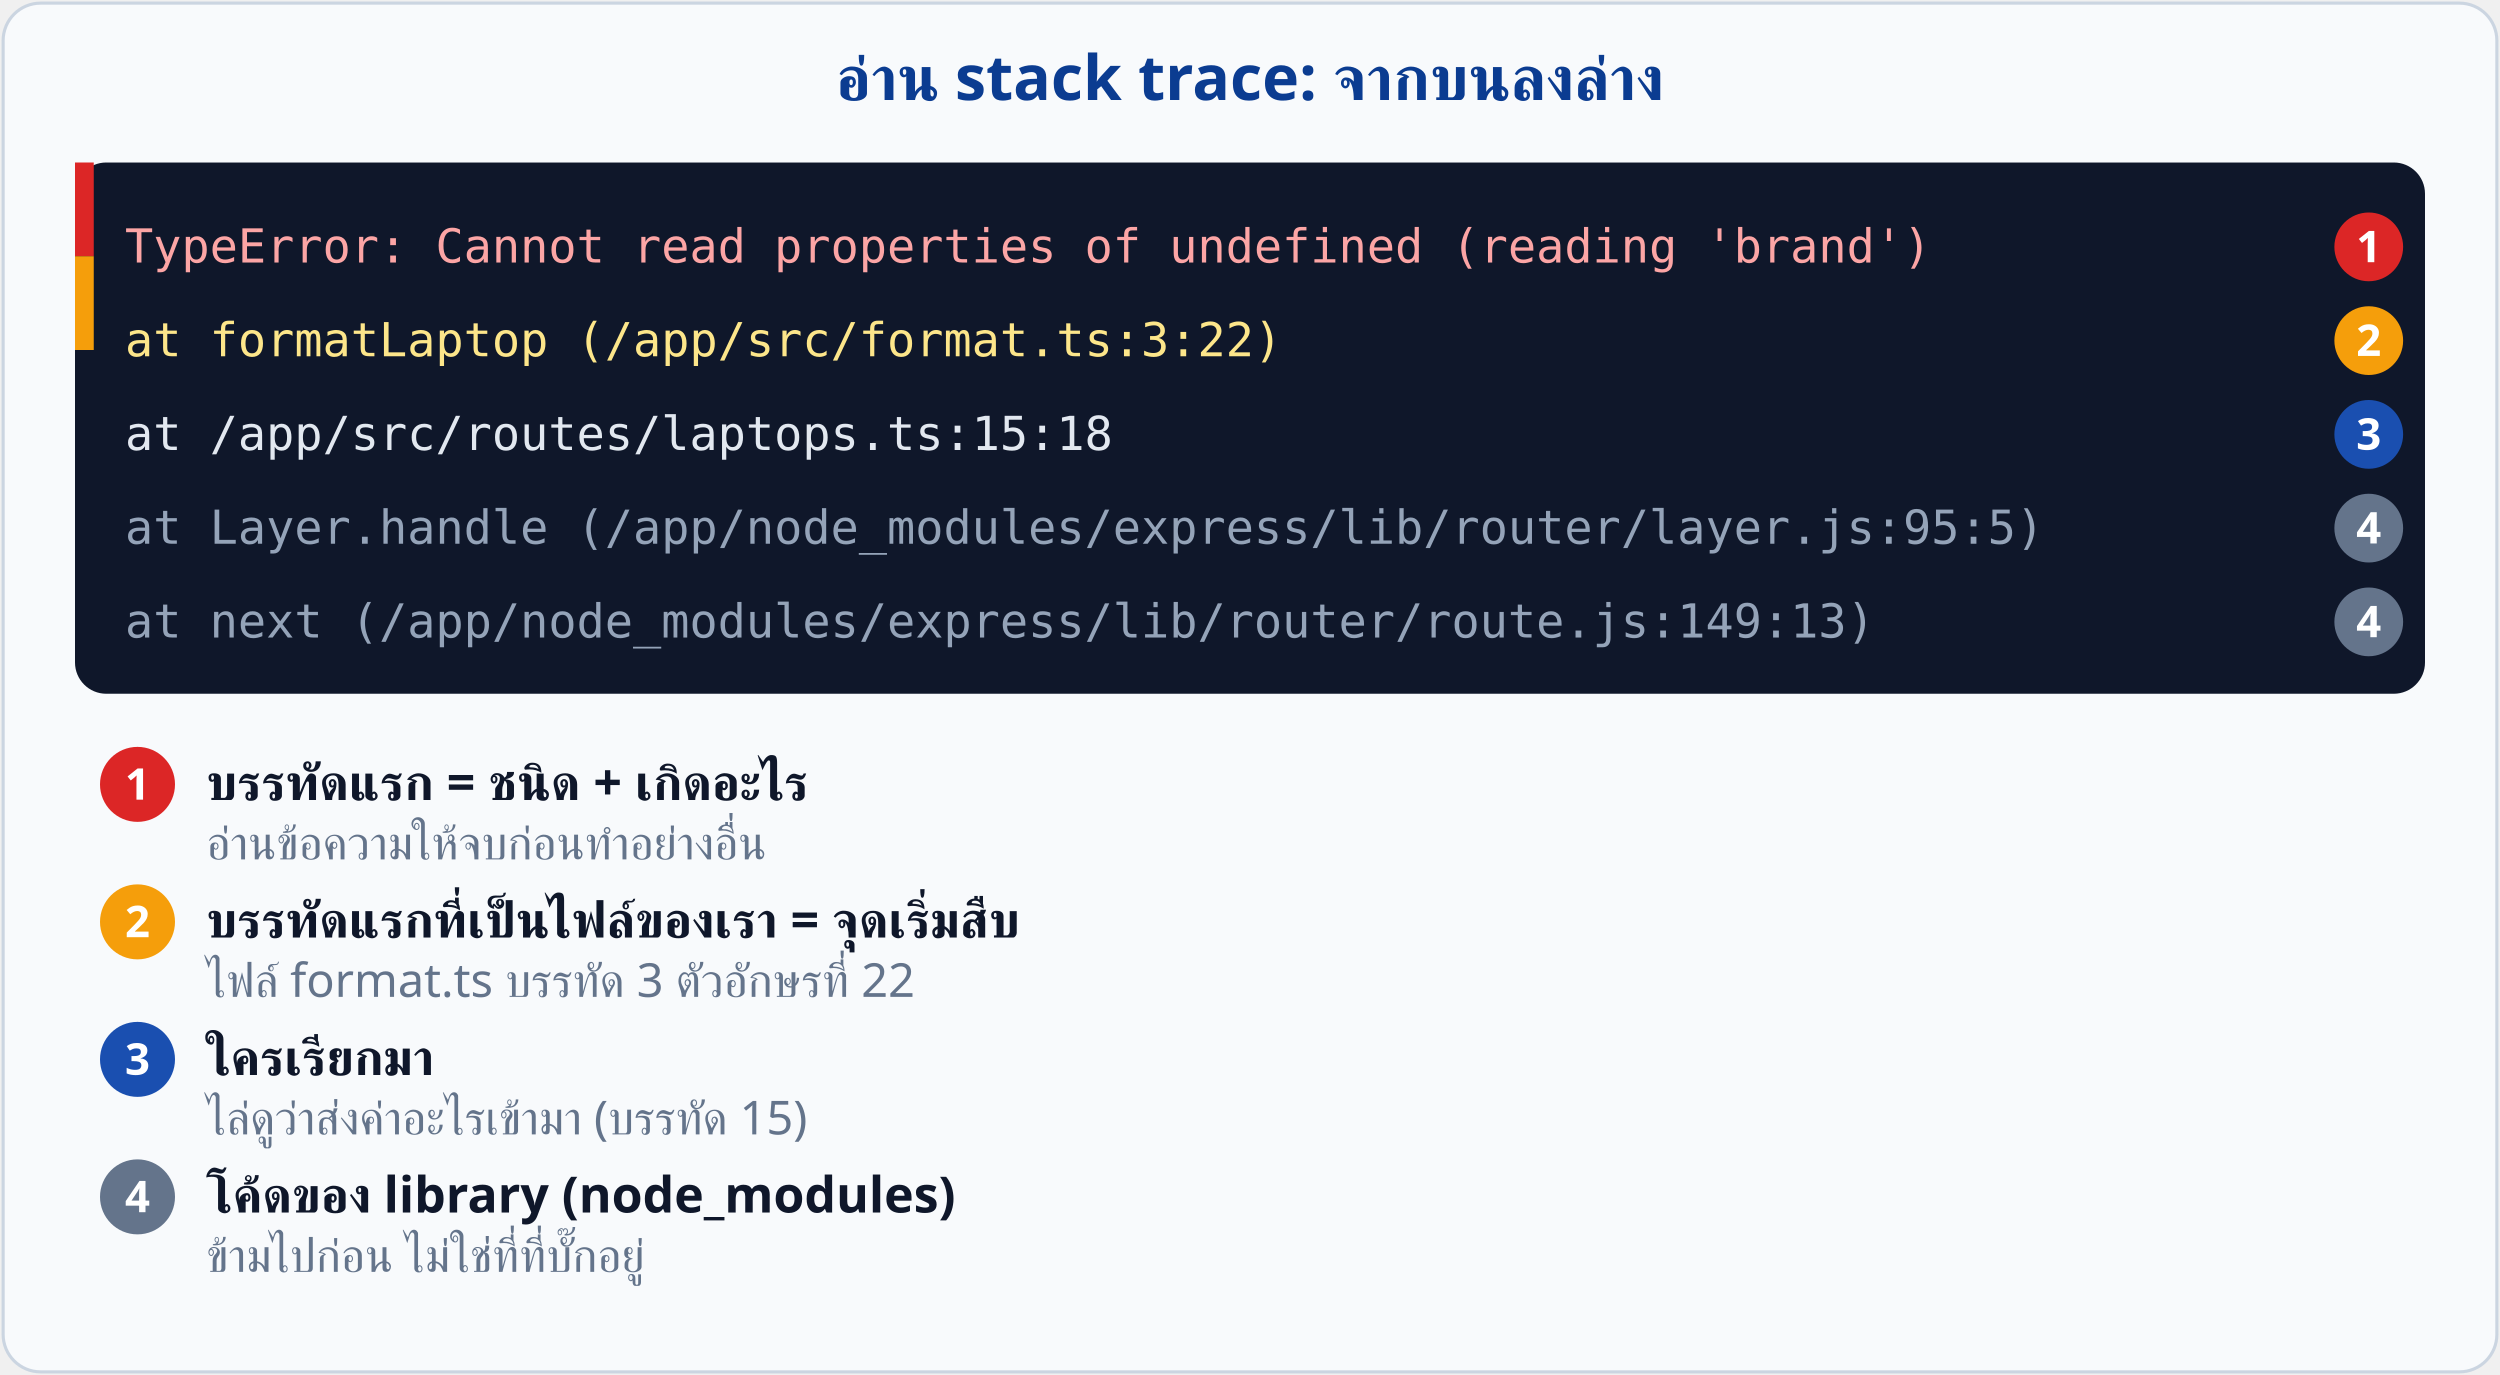
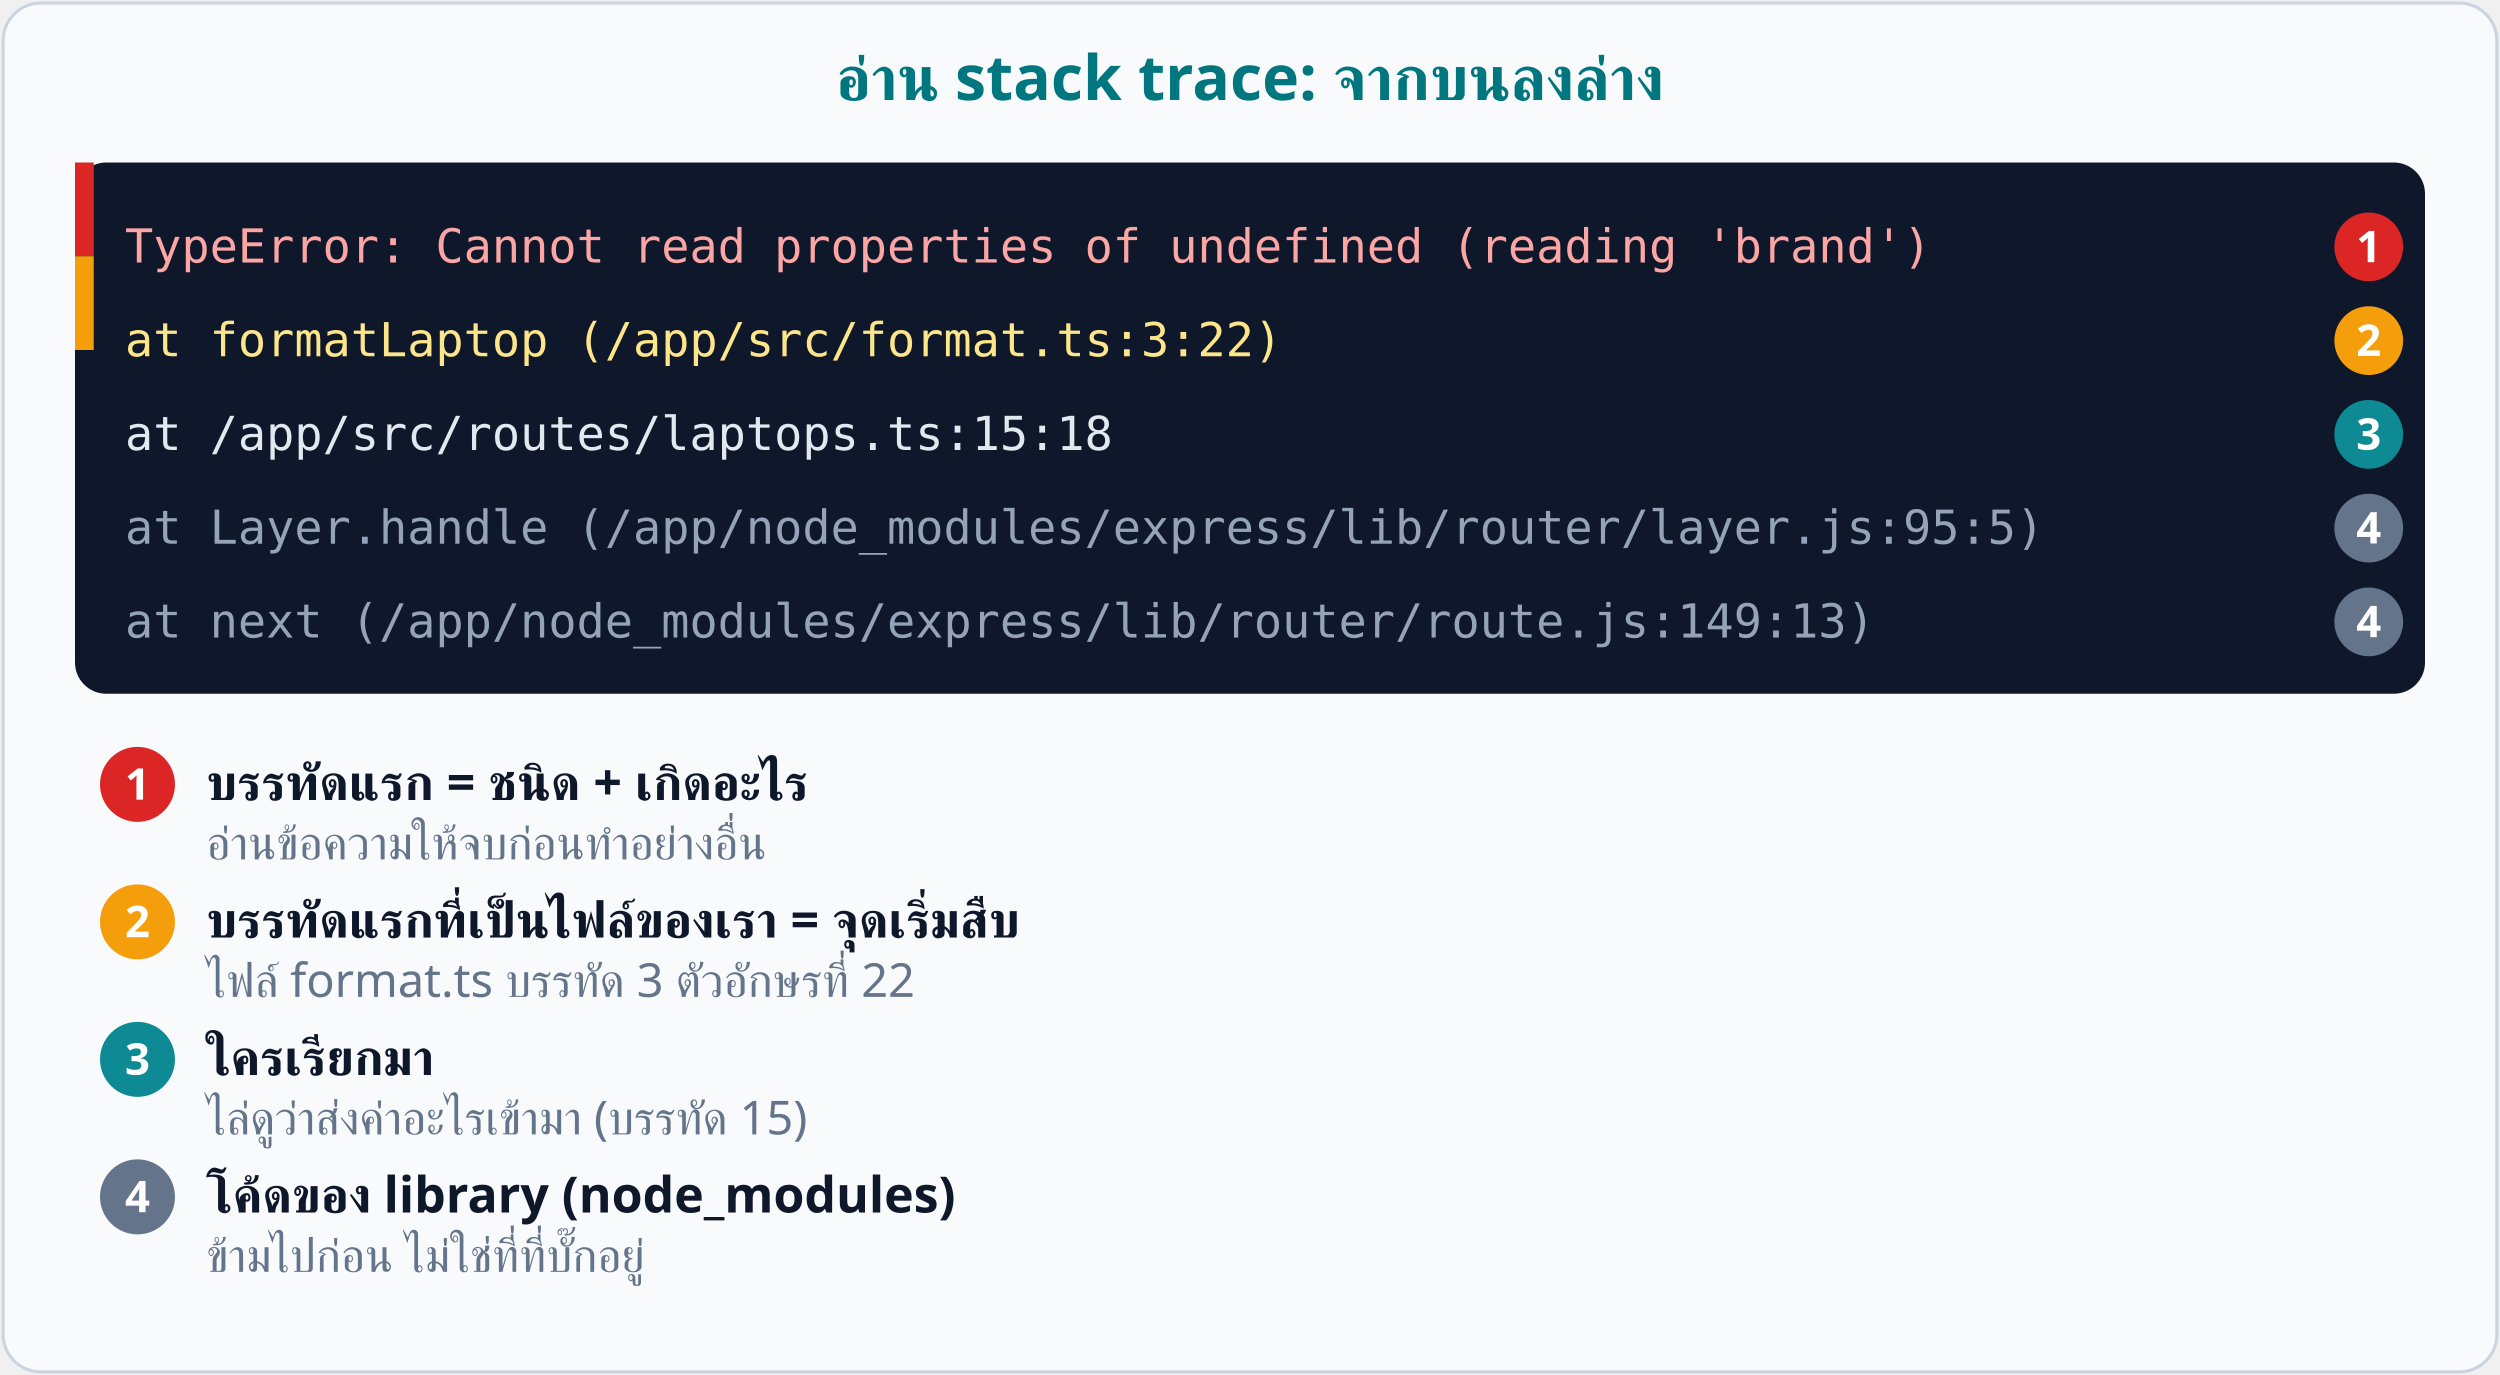
<svg xmlns="http://www.w3.org/2000/svg" viewBox="0 0 800 440" role="img" aria-label="โครงสร้าง stack trace" font-family="IBM Plex Sans Thai, Sarabun, sans-serif" font-size="16">
  <defs>
    <marker id="an" viewBox="0 0 10 10" refX="9" refY="5" markerWidth="8" markerHeight="8" orient="auto">
-       <path d="M0 0L10 5L0 10z" fill="#0b3c91" />
+       <path d="M0 0L10 5L0 10z" fill="#00767f" />
    </marker>
    <marker id="ag" viewBox="0 0 10 10" refX="9" refY="5" markerWidth="8" markerHeight="8" orient="auto">
      <path d="M0 0L10 5L0 10z" fill="#16a34a" />
    </marker>
    <marker id="ar" viewBox="0 0 10 10" refX="9" refY="5" markerWidth="8" markerHeight="8" orient="auto">
      <path d="M0 0L10 5L0 10z" fill="#dc2626" />
    </marker>
    <marker id="ao" viewBox="0 0 10 10" refX="9" refY="5" markerWidth="8" markerHeight="8" orient="auto">
      <path d="M0 0L10 5L0 10z" fill="#f59e0b" />
    </marker>
    <marker id="as" viewBox="0 0 10 10" refX="9" refY="5" markerWidth="8" markerHeight="8" orient="auto">
      <path d="M0 0L10 5L0 10z" fill="#64748b" />
    </marker>
  </defs>
  <rect x="1" y="1" width="798" height="438" rx="12" fill="#f8fafc" stroke="#cbd5e1" />
-   <text x="400" y="32" font-size="20" text-anchor="middle" fill="#0b3c91" font-weight="bold">อ่าน stack trace: จากบนลงล่าง</text>
+   <text x="400" y="32" font-size="20" text-anchor="middle" fill="#00767f" font-weight="bold">อ่าน stack trace: จากบนลงล่าง</text>
  <rect x="24" y="52" width="752" height="170" rx="10" fill="#0f172a" />
  <text x="40" y="84" font-size="15" text-anchor="start" fill="#fca5a5" font-weight="normal" font-family="ui-monospace, Menlo, Consolas, monospace">TypeError: Cannot read properties of undefined (reading 'brand')</text>
  <text x="40" y="114" font-size="15" text-anchor="start" fill="#fde68a" font-weight="normal" font-family="ui-monospace, Menlo, Consolas, monospace">    at formatLaptop (/app/src/format.ts:3:22)</text>
  <text x="40" y="144" font-size="15" text-anchor="start" fill="#e2e8f0" font-weight="normal" font-family="ui-monospace, Menlo, Consolas, monospace">    at /app/src/routes/laptops.ts:15:18</text>
  <text x="40" y="174" font-size="15" text-anchor="start" fill="#94a3b8" font-weight="normal" font-family="ui-monospace, Menlo, Consolas, monospace">    at Layer.handle (/app/node_modules/express/lib/router/layer.js:95:5)</text>
  <text x="40" y="204" font-size="15" text-anchor="start" fill="#94a3b8" font-weight="normal" font-family="ui-monospace, Menlo, Consolas, monospace">    at next (/app/node_modules/express/lib/router/route.js:149:13)</text>
  <circle cx="758" cy="79" r="11" fill="#dc2626" />
  <text x="758" y="83.9" font-size="14" text-anchor="middle" fill="#fff" font-weight="bold">1</text>
  <circle cx="758" cy="109" r="11" fill="#f59e0b" />
  <text x="758" y="113.9" font-size="14" text-anchor="middle" fill="#fff" font-weight="bold">2</text>
-   <circle cx="758" cy="139" r="11" fill="#1a4fb0" />
+   <circle cx="758" cy="139" r="11" fill="#0e8a94" />
  <text x="758" y="143.9" font-size="14" text-anchor="middle" fill="#fff" font-weight="bold">3</text>
  <circle cx="758" cy="169" r="11" fill="#64748b" />
  <text x="758" y="173.9" font-size="14" text-anchor="middle" fill="#fff" font-weight="bold">4</text>
  <circle cx="758" cy="199" r="11" fill="#64748b" />
  <text x="758" y="203.9" font-size="14" text-anchor="middle" fill="#fff" font-weight="bold">4</text>
  <rect x="24" y="52" width="6" height="30" fill="#dc2626" />
  <rect x="24" y="82" width="6" height="30" fill="#f59e0b" />
  <circle cx="44" cy="251" r="12" fill="#dc2626" />
  <text x="44" y="255.9" font-size="14" text-anchor="middle" fill="#fff" font-weight="bold">1</text>
  <text x="66" y="256" font-size="16" text-anchor="start" fill="#0f172a" font-weight="bold">บรรทัดแรก = ชนิด + เกิดอะไร</text>
  <text x="66" y="275" font-size="15" text-anchor="start" fill="#64748b" font-weight="normal">อ่านข้อความให้จบก่อนทำอย่างอื่น</text>
  <circle cx="44" cy="295" r="12" fill="#f59e0b" />
  <text x="44" y="299.9" font-size="14" text-anchor="middle" fill="#fff" font-weight="bold">2</text>
  <text x="66" y="300" font-size="16" text-anchor="start" fill="#0f172a" font-weight="bold">บรรทัดแรกที่เป็นไฟล์ของเรา = จุดเริ่มสืบ</text>
  <text x="66" y="319" font-size="15" text-anchor="start" fill="#64748b" font-weight="normal">ไฟล์ format.ts บรรทัด 3 ตัวอักษรที่ 22</text>
-   <circle cx="44" cy="339" r="12" fill="#1a4fb0" />
+   <circle cx="44" cy="339" r="12" fill="#0e8a94" />
  <text x="44" y="343.9" font-size="14" text-anchor="middle" fill="#fff" font-weight="bold">3</text>
  <text x="66" y="344" font-size="16" text-anchor="start" fill="#0f172a" font-weight="bold">ใครเรียกมา</text>
  <text x="66" y="363" font-size="15" text-anchor="start" fill="#64748b" font-weight="normal">ไล่ดูว่าส่งค่าอะไรเข้ามา (บรรทัด 15)</text>
  <circle cx="44" cy="383" r="12" fill="#64748b" />
  <text x="44" y="387.9" font-size="14" text-anchor="middle" fill="#fff" font-weight="bold">4</text>
  <text x="66" y="388" font-size="16" text-anchor="start" fill="#0f172a" font-weight="bold">โค้ดของ library (node_modules)</text>
  <text x="66" y="407" font-size="15" text-anchor="start" fill="#64748b" font-weight="normal">ข้ามไปก่อน ไม่ใช่ที่ที่บั๊กอยู่</text>
</svg>
